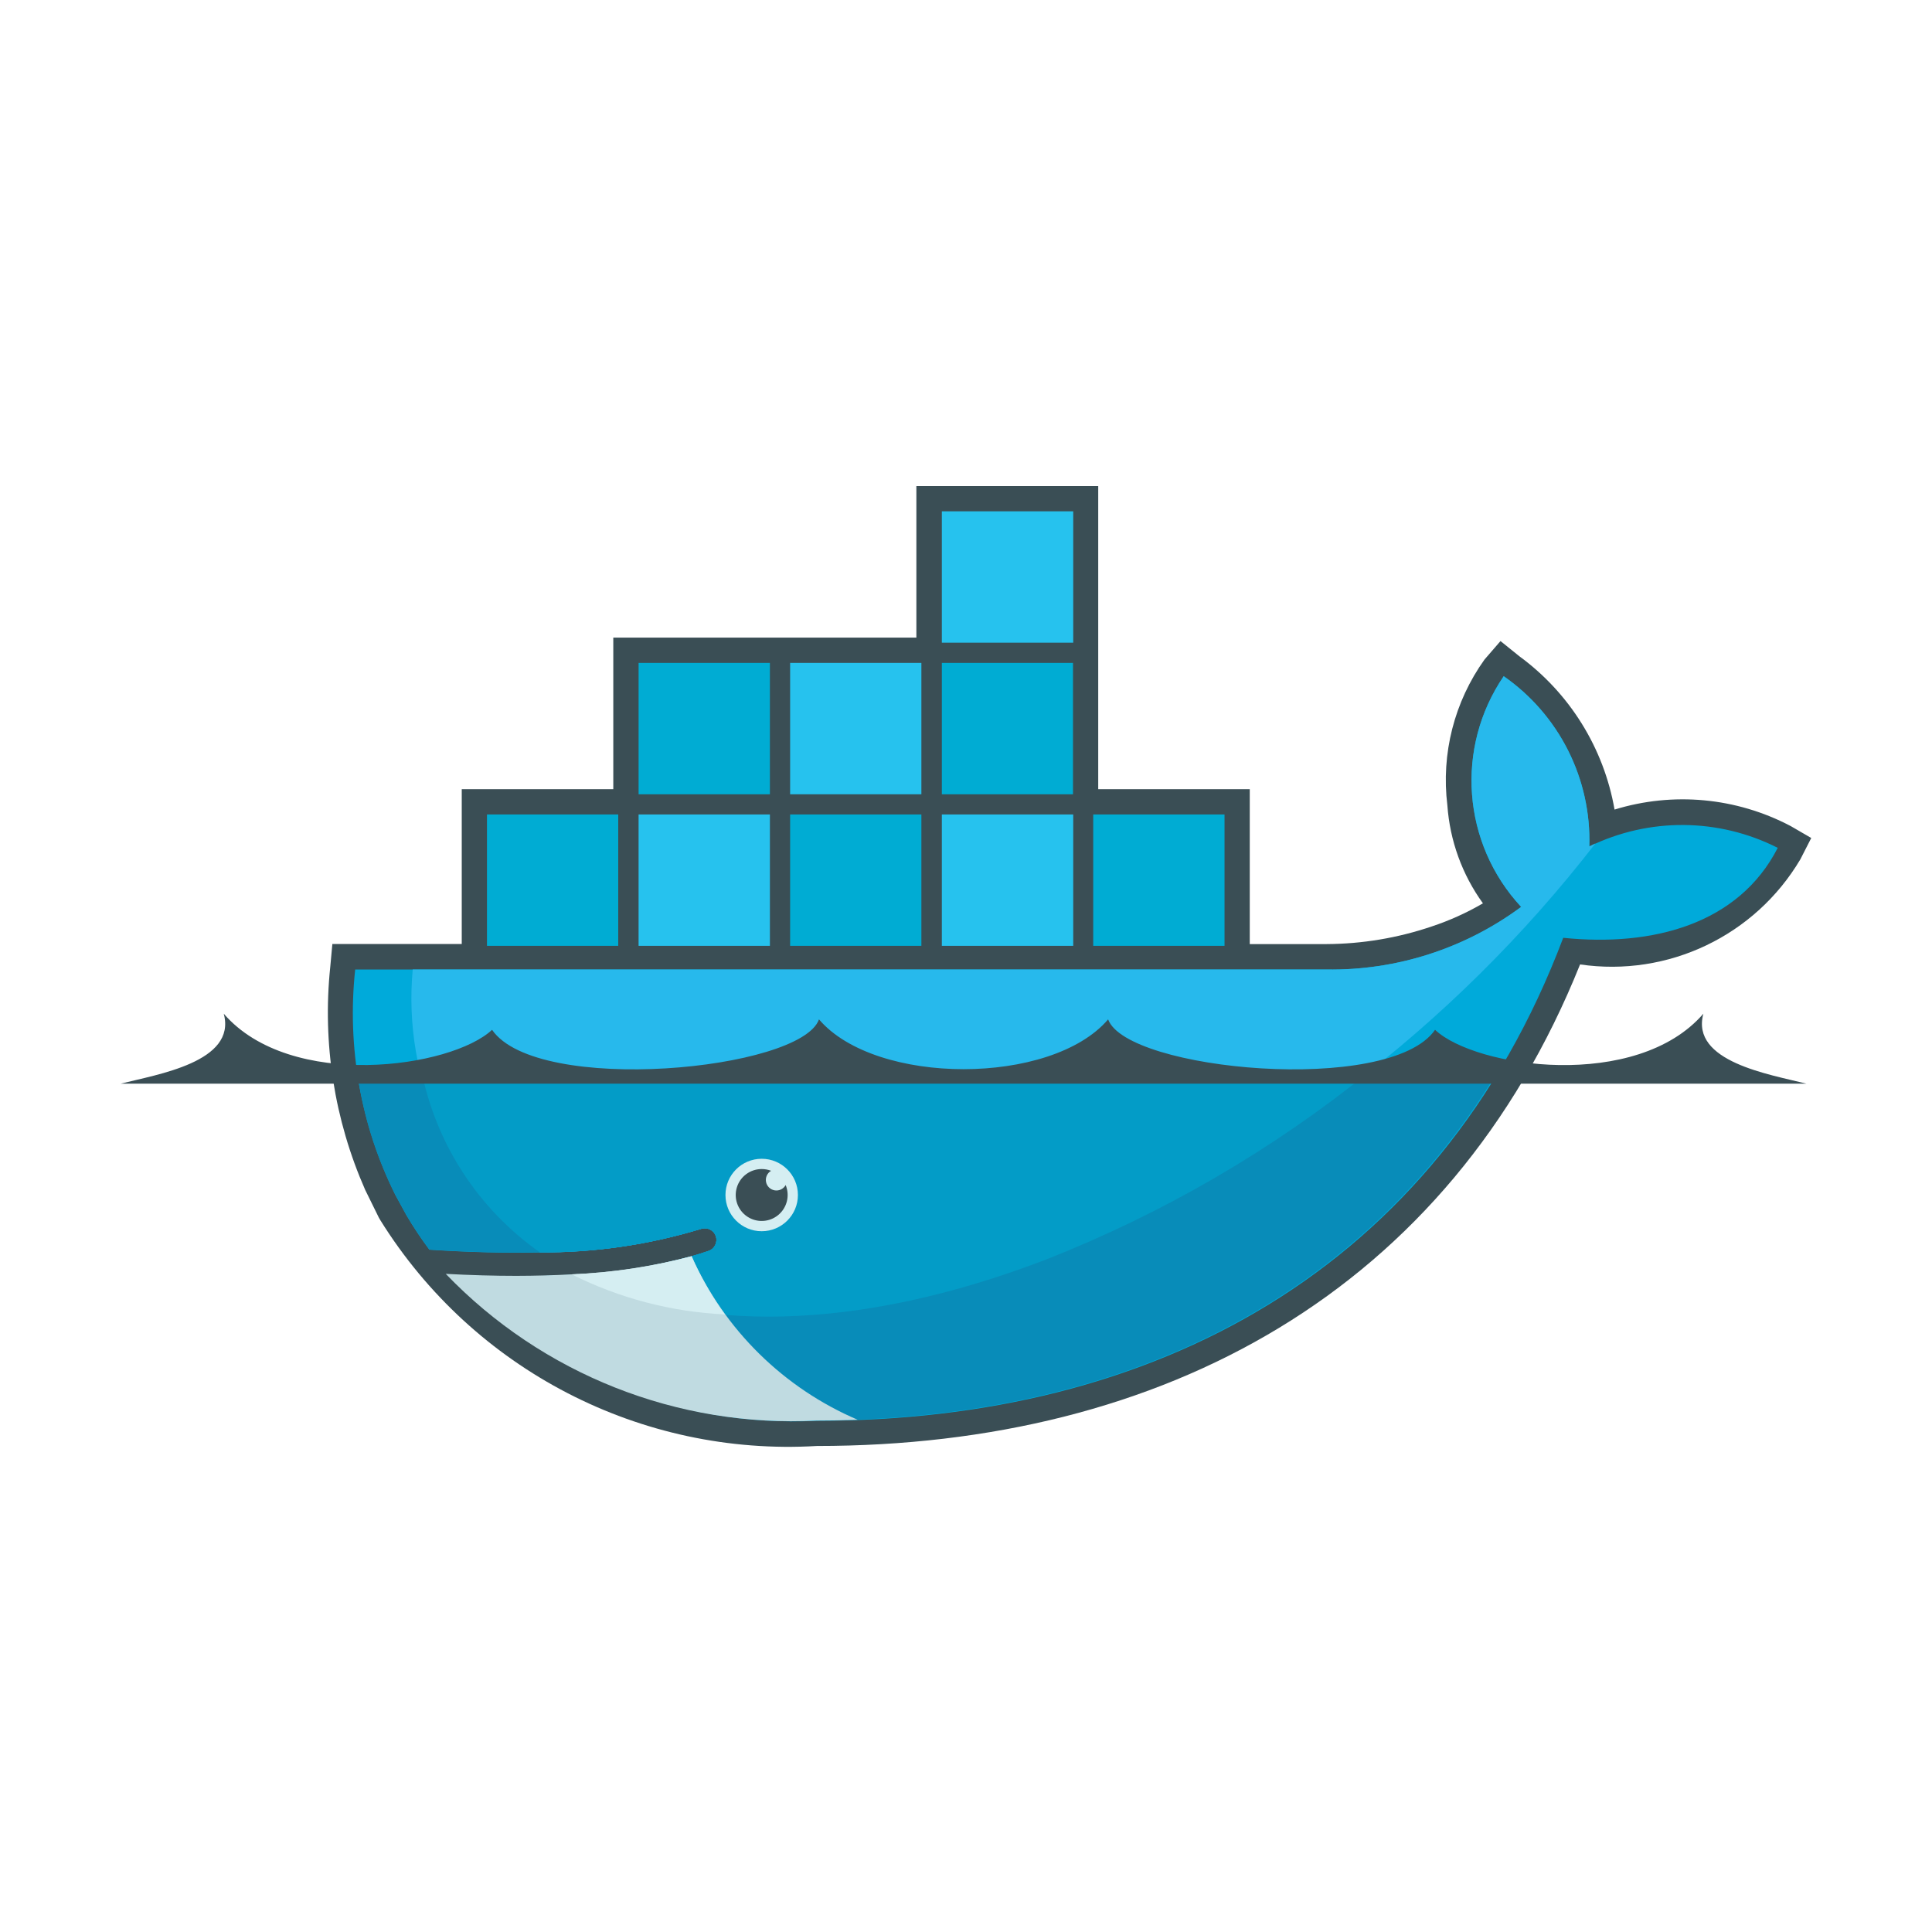
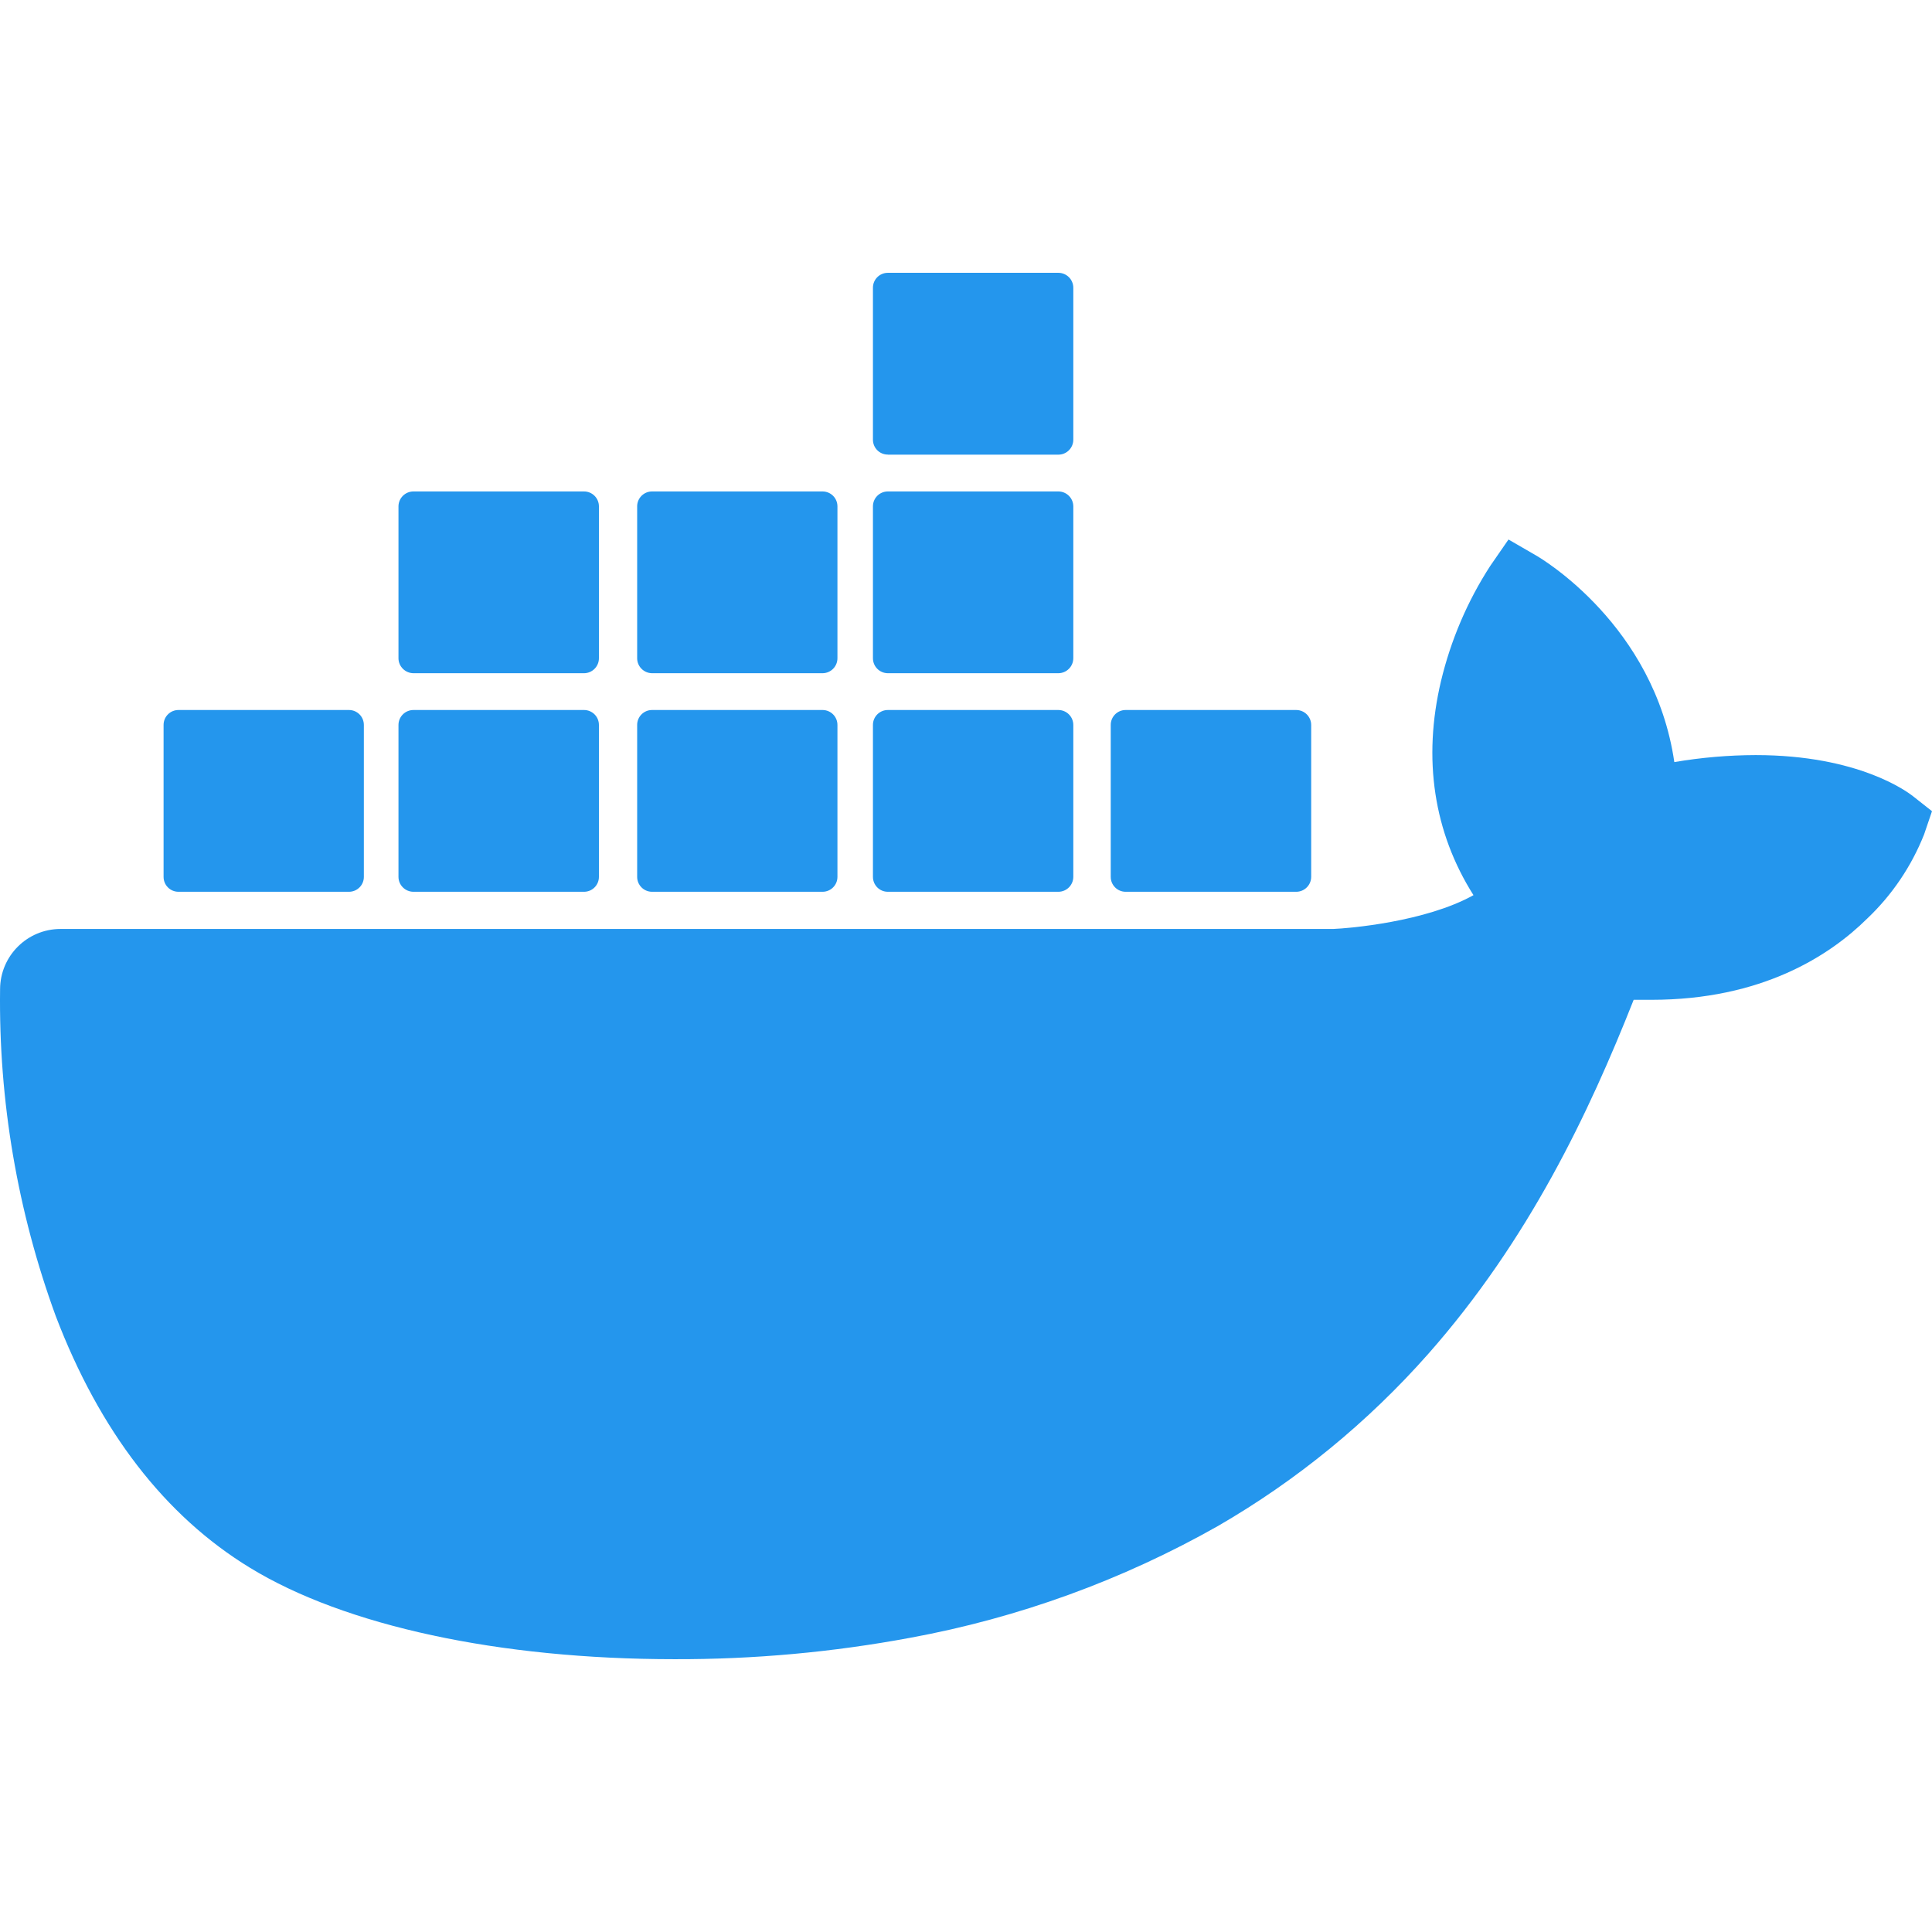
- <svg xmlns="http://www.w3.org/2000/svg" width="800px" height="800px" viewBox="0 0 32 32">
-   <path d="M18.191,13.071H20.7v2.566H21.97a5.5,5.5,0,0,0,1.744-.292,4.462,4.462,0,0,0,.848-.383,3.149,3.149,0,0,1-.589-1.623,3.427,3.427,0,0,1,.616-2.416l.264-.305.314.253a4,4,0,0,1,1.575,2.538,3.837,3.837,0,0,1,2.913.271l.345.2-.181.354a3.629,3.629,0,0,1-3.648,1.74c-2.173,5.413-6.9,7.976-12.642,7.976A7.958,7.958,0,0,1,6.3,20.211l-.025-.043-.226-.459a7.28,7.28,0,0,1-.579-3.693l.035-.38H7.648V13.071h2.51v-2.51h5.02V8.051h3.012v5.02Z" style="fill:#3a4e55" />
-   <path d="M26.324,14.021A3.311,3.311,0,0,0,24.906,11.2a3.072,3.072,0,0,0,.289,3.821,5.279,5.279,0,0,1-3.225,1.037H5.883a6.779,6.779,0,0,0,.667,3.737l.183.335a6.2,6.2,0,0,0,.379.569h0q.992.064,1.829.045h0a8.972,8.972,0,0,0,2.669-.389.193.193,0,1,1,.126.365c-.09.031-.184.061-.281.088h0a8.4,8.4,0,0,1-1.845.3c.044,0-.046.007-.046.007l-.082.007c-.291.016-.6.02-.925.02-.351,0-.7-.007-1.083-.026l-.01.007a7.882,7.882,0,0,0,6.063,2.41c5.56,0,10.276-2.465,12.365-8,1.482.152,2.906-.226,3.553-1.49a3.5,3.5,0,0,0-3.122-.022" style="fill:#00aada" />
-   <path d="M26.324,14.021A3.311,3.311,0,0,0,24.906,11.2a3.072,3.072,0,0,0,.289,3.821,5.279,5.279,0,0,1-3.225,1.037H6.836a5.223,5.223,0,0,0,2.106,4.686h0a8.972,8.972,0,0,0,2.669-.389.193.193,0,1,1,.126.365c-.09.031-.184.061-.281.088h0a8.83,8.83,0,0,1-1.894.314L9.543,21.1c1.892.971,4.636.967,7.782-.241a21.868,21.868,0,0,0,9.1-6.889l-.1.048" style="fill:#27b9ec" />
-   <path d="M5.913,17.732a6.431,6.431,0,0,0,.637,2.061l.183.335a6.2,6.2,0,0,0,.379.569q.992.064,1.829.045a8.972,8.972,0,0,0,2.669-.389.193.193,0,1,1,.126.365c-.09.031-.184.061-.281.088h0a8.826,8.826,0,0,1-1.891.307l-.1,0c-.291.016-.6.026-.922.026-.351,0-.709-.007-1.1-.026a7.913,7.913,0,0,0,6.076,2.413c4.76,0,8.9-1.807,11.3-5.8Z" style="fill:#088cb9" />
-   <path d="M6.98,17.732a4.832,4.832,0,0,0,1.961,3.01,8.972,8.972,0,0,0,2.669-.389.193.193,0,1,1,.126.365c-.09.031-.184.061-.281.088h0a8.959,8.959,0,0,1-1.9.307c1.892.971,4.628.957,7.773-.252a20.545,20.545,0,0,0,5.377-3.13Z" style="fill:#039cc7" />
-   <path d="M9.889,13.671h.172v1.813H9.889V13.671Zm-.33,0h.179v1.813H9.559V13.671Zm-.33,0h.179v1.813H9.23V13.671Zm-.33,0h.179v1.813H8.9V13.671Zm-.33,0h.179v1.813H8.57V13.671Zm-.323,0h.172v1.813H8.248V13.671Zm-.181-.181h2.175v2.176H8.066V13.49Z" style="fill:#00acd3" />
-   <path d="M12.4,11.161h.172v1.813H12.4V11.161Zm-.33,0h.179v1.813H12.07V11.161Zm-.33,0h.179v1.813H11.74V11.161Zm-.33,0h.179v1.813H11.41V11.161Zm-.33,0h.178v1.813h-.178V11.161Zm-.323,0h.172v1.813h-.172V11.161Zm-.181-.181h2.176v2.176H10.577V10.979Z" style="fill:#00acd3" />
-   <path d="M12.4,13.671h.172v1.813H12.4V13.671Zm-.33,0h.179v1.813H12.07V13.671Zm-.33,0h.179v1.813H11.74V13.671Zm-.33,0h.179v1.813H11.41V13.671Zm-.33,0h.178v1.813h-.178V13.671Zm-.323,0h.172v1.813h-.172V13.671Zm-.181-.181h2.176v2.176H10.577V13.49Z" style="fill:#26c2ee" />
-   <path d="M14.909,13.671h.172v1.813h-.172V13.671Zm-.33,0h.179v1.813H14.58V13.671Zm-.33,0h.179v1.813H14.25V13.671Zm-.33,0H14.1v1.813h-.179V13.671Zm-.33,0h.179v1.813h-.179V13.671Zm-.323,0h.172v1.813h-.172V13.671Zm-.181-.181h2.176v2.176H13.087V13.49Z" style="fill:#00acd3" />
-   <path d="M14.909,11.161h.172v1.813h-.172V11.161Zm-.33,0h.179v1.813H14.58V11.161Zm-.33,0h.179v1.813H14.25V11.161Zm-.33,0H14.1v1.813h-.179V11.161Zm-.33,0h.179v1.813h-.179V11.161Zm-.323,0h.172v1.813h-.172V11.161Zm-.181-.181h2.176v2.176H13.087V10.979Z" style="fill:#26c2ee" />
-   <path d="M17.42,13.671h.172v1.813H17.42V13.671Zm-.33,0h.179v1.813H17.09V13.671Zm-.33,0h.179v1.813H16.76V13.671Zm-.33,0h.179v1.813h-.179V13.671Zm-.33,0h.179v1.813H16.1V13.671Zm-.323,0h.172v1.813h-.172V13.671ZM15.6,13.49h2.176v2.176H15.6V13.49Z" style="fill:#26c2ee" />
-   <path d="M17.42,11.161h.172v1.813H17.42V11.161Zm-.33,0h.179v1.813H17.09V11.161Zm-.33,0h.179v1.813H16.76V11.161Zm-.33,0h.179v1.813h-.179V11.161Zm-.33,0h.179v1.813H16.1V11.161Zm-.323,0h.172v1.813h-.172V11.161Zm-.181-.181h2.176v2.176H15.6V10.979Z" style="fill:#00acd3" />
-   <path d="M17.42,8.65h.172v1.813H17.42V8.65Zm-.33,0h.179v1.813H17.09V8.65Zm-.33,0h.179v1.813H16.76V8.65Zm-.33,0h.179v1.813h-.179V8.65Zm-.33,0h.179v1.813H16.1V8.65Zm-.323,0h.172v1.813h-.172V8.65ZM15.6,8.469h2.176v2.176H15.6V8.469Z" style="fill:#26c2ee" />
-   <path d="M19.93,13.671H20.1v1.813H19.93V13.671Zm-.33,0h.178v1.813H19.6V13.671Zm-.33,0h.179v1.813h-.179V13.671Zm-.33,0h.179v1.813h-.179V13.671Zm-.33,0h.179v1.813h-.179V13.671Zm-.323,0h.172v1.813h-.172V13.671Zm-.181-.181h2.176v2.176H18.107V13.49Z" style="fill:#00acd3" />
-   <path d="M12.616,19.193a.6.6,0,1,1-.6.6.6.6,0,0,1,.6-.6" style="fill:#d5eef2" />
-   <path d="M12.616,19.363a.431.431,0,0,1,.156.029.175.175,0,1,0,.241.236.43.43,0,1,1-.4-.265" style="fill:#3a4e55" />
-   <path d="M2,17.949H29.92c-.608-.154-1.923-.362-1.707-1.159-1.105,1.279-3.771.9-4.444.267-.749,1.087-5.111.674-5.415-.173-.939,1.1-3.85,1.1-4.789,0-.3.847-4.666,1.26-5.415.173-.673.631-3.338,1.012-4.444-.267.217.8-1.1,1.005-1.707,1.159" style="fill:#3a4e55" />
-   <path d="M14.211,23.518a5.287,5.287,0,0,1-2.756-2.711,9.2,9.2,0,0,1-1.987.3q-.436.024-.917.025-.554,0-1.168-.033a7.942,7.942,0,0,0,6.145,2.43q.344,0,.683-.013" style="fill:#c0dbe1" />
-   <path d="M12.007,21.773a5.206,5.206,0,0,1-.552-.966,9.2,9.2,0,0,1-1.987.3,6.325,6.325,0,0,0,2.539.664" style="fill:#d5eef2" />
+ <svg xmlns="http://www.w3.org/2000/svg" fill="#2496ED" role="img" viewBox="0 0 24 24">
+   <path d="M13.983 11.078h2.119a.186.186 0 00.186-.185V9.006a.186.186 0 00-.186-.186h-2.119a.185.185 0 00-.185.185v1.888c0 .102.083.185.185.185m-2.954-5.43h2.118a.186.186 0 00.186-.186V3.574a.186.186 0 00-.186-.185h-2.118a.185.185 0 00-.185.185v1.888c0 .102.082.185.185.185m0 2.716h2.118a.187.187 0 00.186-.186V6.29a.186.186 0 00-.186-.185h-2.118a.185.185 0 00-.185.185v1.887c0 .102.082.185.185.186m-2.93 0h2.12a.186.186 0 00.184-.186V6.29a.185.185 0 00-.185-.185H8.1a.185.185 0 00-.185.185v1.887c0 .102.083.185.185.186m-2.964 0h2.119a.186.186 0 00.185-.186V6.29a.185.185 0 00-.185-.185H5.136a.186.186 0 00-.186.185v1.887c0 .102.084.185.186.186m5.893 2.715h2.118a.186.186 0 00.186-.185V9.006a.186.186 0 00-.186-.186h-2.118a.185.185 0 00-.185.185v1.888c0 .102.082.185.185.185m-2.93 0h2.12a.185.185 0 00.184-.185V9.006a.185.185 0 00-.184-.186h-2.12a.185.185 0 00-.184.185v1.888c0 .102.083.185.185.185m-2.964 0h2.119a.185.185 0 00.185-.185V9.006a.185.185 0 00-.184-.186h-2.12a.186.186 0 00-.186.186v1.887c0 .102.084.185.186.185m-2.92 0h2.12a.185.185 0 00.184-.185V9.006a.185.185 0 00-.184-.186h-2.12a.185.185 0 00-.184.185v1.888c0 .102.082.185.185.185M23.763 9.89c-.065-.051-.672-.51-1.954-.51-.338.001-.676.03-1.01.087-.248-1.7-1.653-2.53-1.716-2.566l-.344-.199-.226.327c-.284.438-.49.922-.612 1.43-.23.97-.09 1.882.403 2.661-.595.332-1.55.413-1.744.42H.751a.751.751 0 00-.75.748 11.376 11.376 0 00.692 4.062c.545 1.428 1.355 2.48 2.41 3.124 1.18.723 3.1 1.137 5.275 1.137.983.003 1.963-.086 2.93-.266a12.248 12.248 0 003.823-1.389c.98-.567 1.86-1.288 2.61-2.136 1.252-1.418 1.998-2.997 2.553-4.4h.221c1.372 0 2.215-.549 2.68-1.009.309-.293.55-.65.707-1.046l.098-.288Z" />
</svg>
